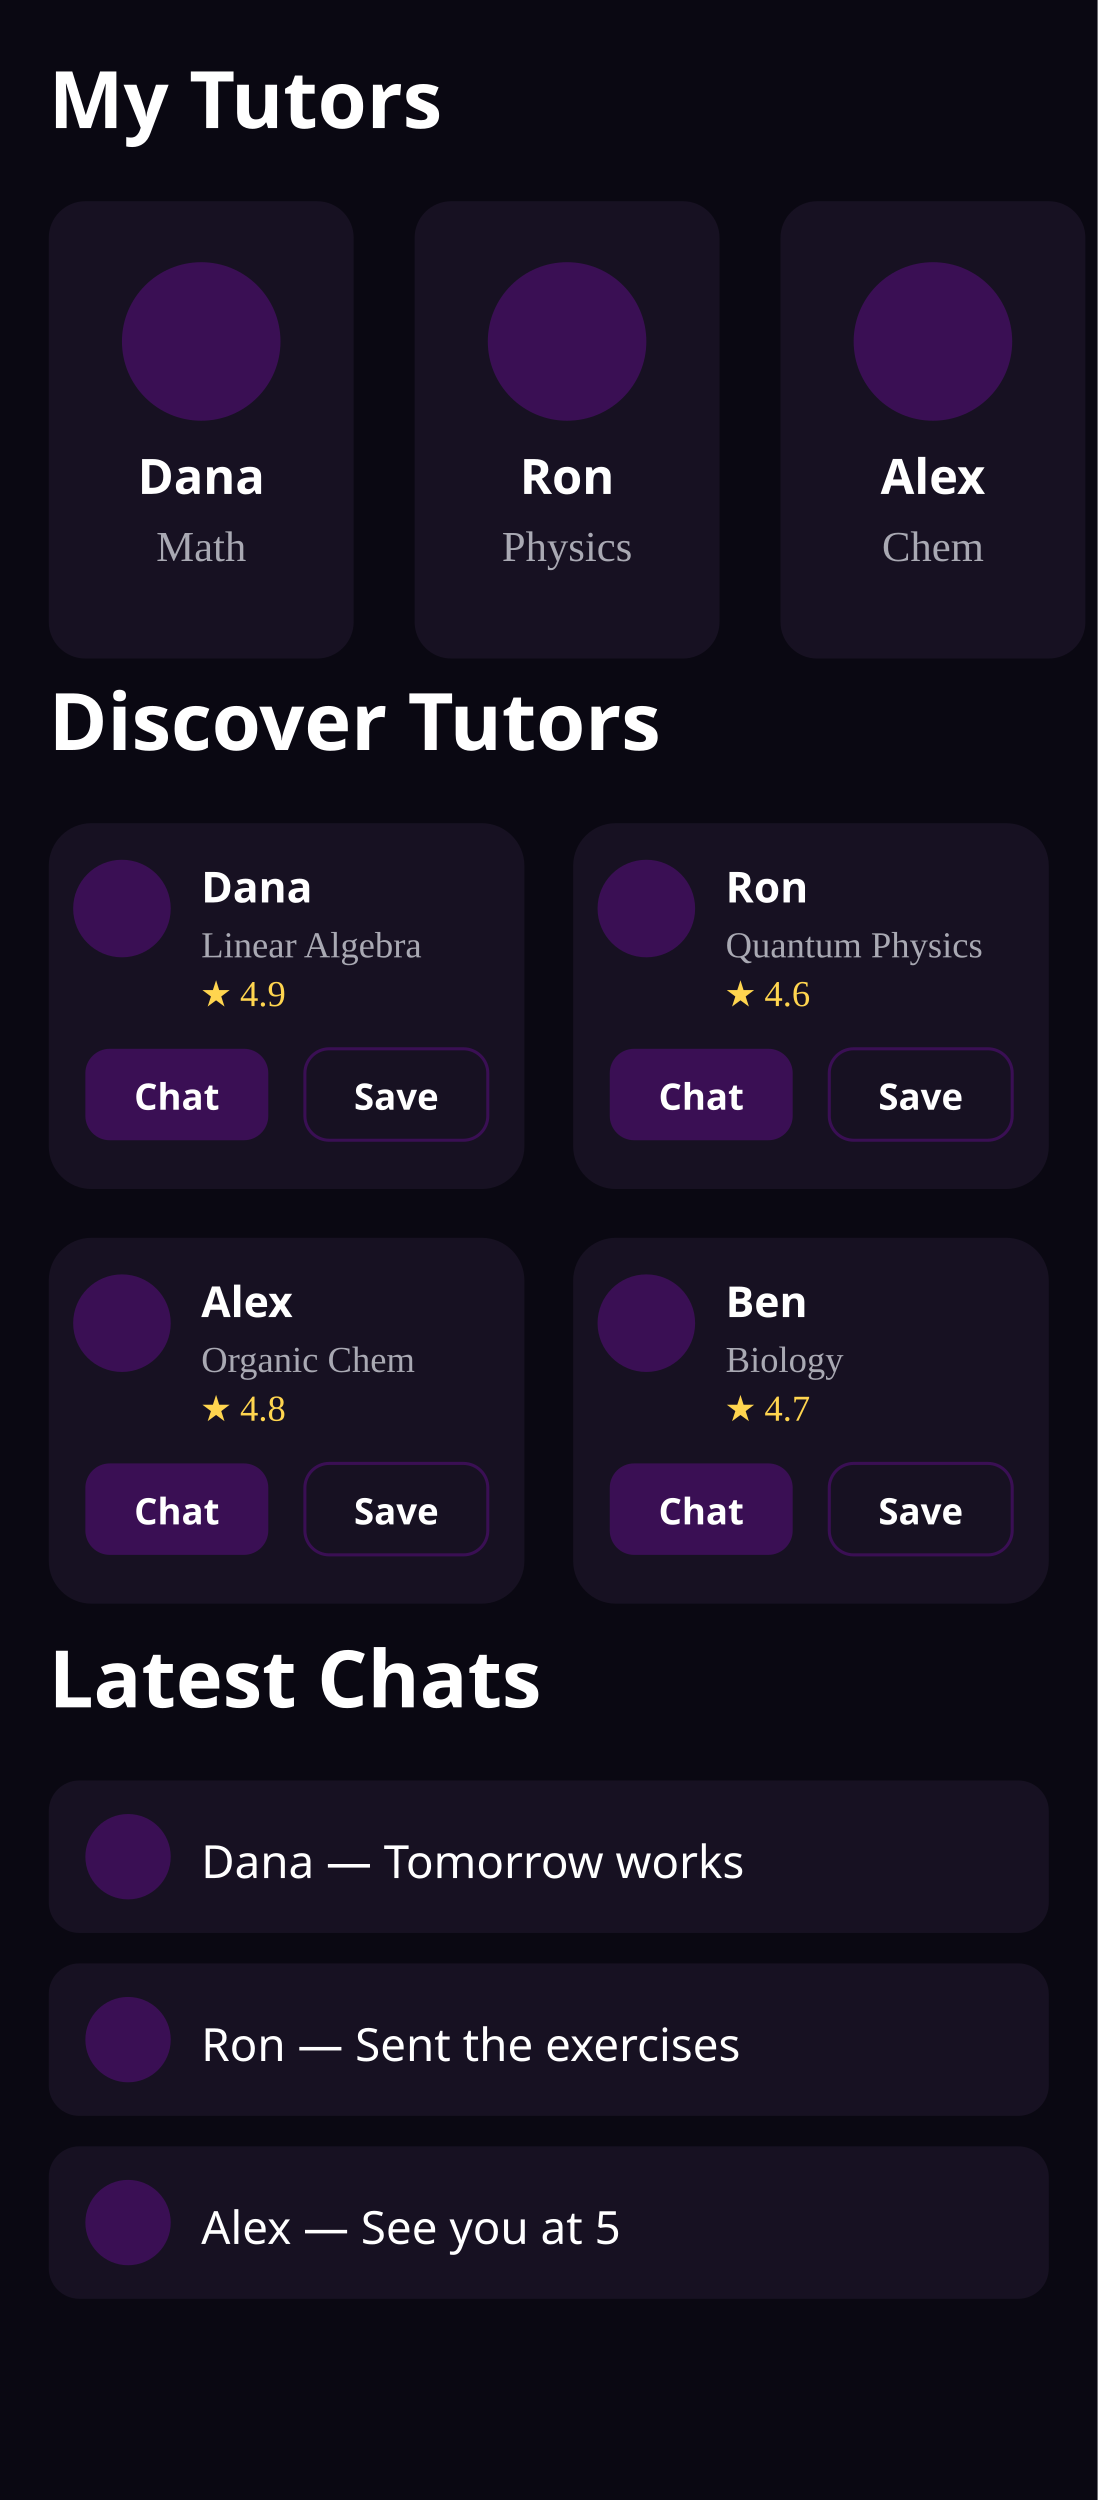
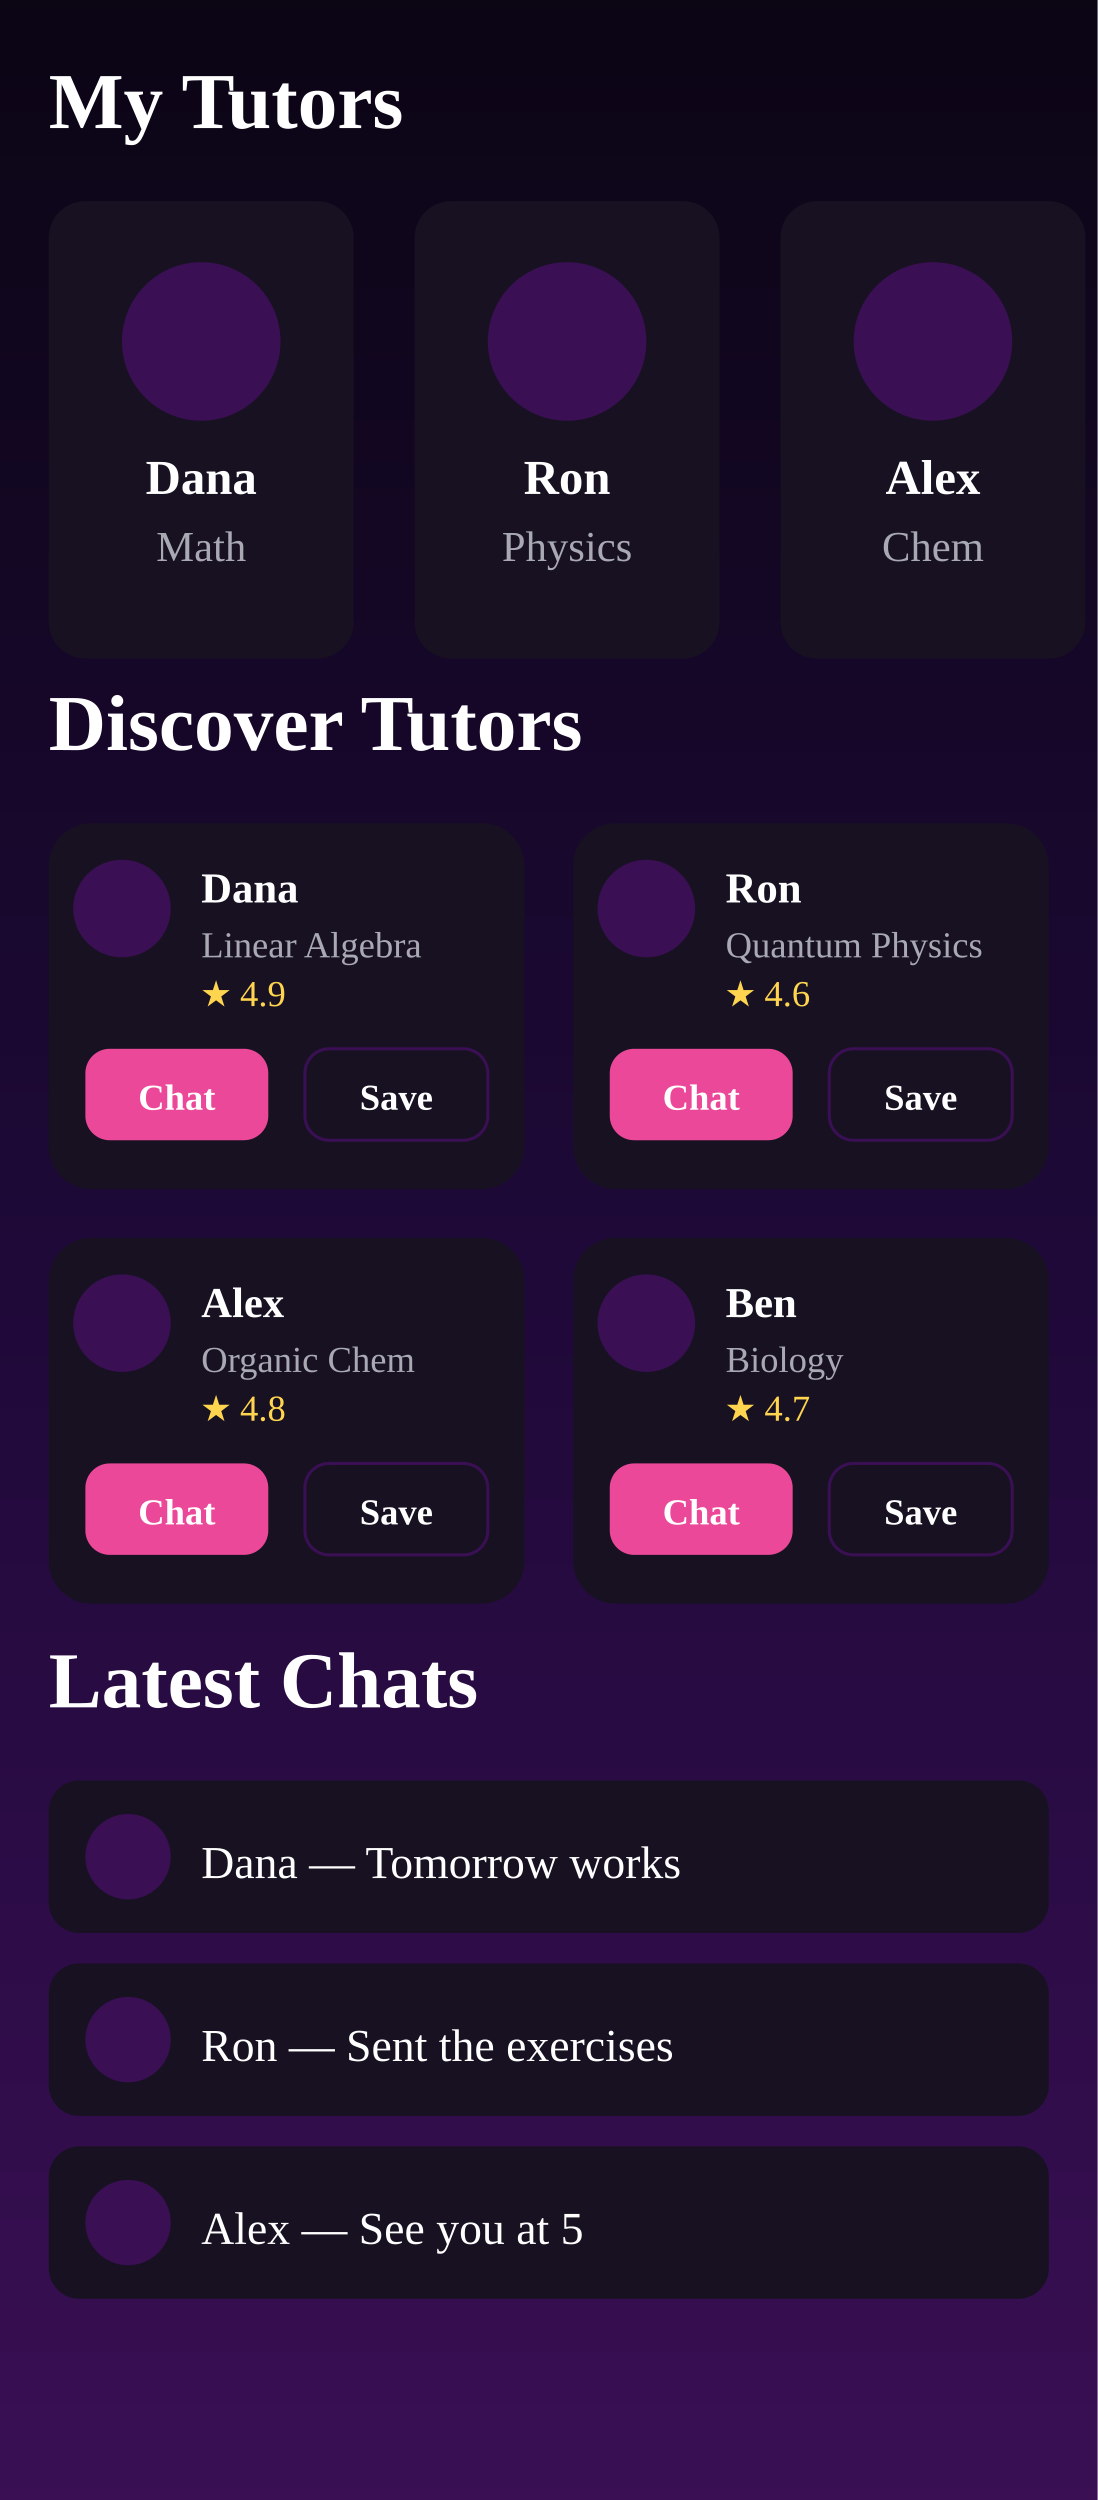
<svg xmlns="http://www.w3.org/2000/svg" width="360" height="820" viewBox="0 0 360 820">
  <defs>
    <style>
-             /* DARK MODE */
-             .background { fill:#0A0812; }
+             /* SURFACES */
            .card { fill:#171122; }
+             .card-elevated { fill:#241636; }
            .accent { fill:#3A0F54; }

            /* TEXT */
-             .white-text { fill:#FFFFFF; font-family:system-ui,sans-serif; }
+             .white { fill:#FFFFFF; }
+             .sub { fill:#A9A9B3; }
            .bold { font-weight:700; }
-             .semi-bold { font-weight:600; }
-             .subtext { fill:#A9A9B3; }
+             .semi { font-weight:600; }
            .rate { fill:#FFD54F; }

-             /* INTERACTIVE */
-             .interact { fill:#171122; }
-             .interact:hover { fill:#241636; }
- 
-             .btn-primary { fill:#3A0F54; }
+             /* BUTTONS */
+             .btn-primary { fill:#EC4899; }
            .btn-secondary { fill:#171122; stroke:#3A0F54; stroke-width:1; }
        </style>
+     <linearGradient id="bgDark" x1="0" y1="0" x2="0" y2="1">
+       <stop offset="0%" stop-color="#0B0514" />
+       <stop offset="50%" stop-color="#1E0938" />
+       <stop offset="100%" stop-color="#3A0F54" />
+     </linearGradient>
  </defs>
-   <rect width="360" height="820" class="background" />
+   <rect width="360" height="820" fill="url(#bgDark)" />
  <g transform="translate(16,0)">
-     <text x="0" y="42" class="white-text bold" font-size="26">
+     <text x="0" y="42" class="white bold" font-size="26">
            My Tutors
        </text>
    <g transform="translate(0,66)">
      <g>
-         <rect width="100" height="150" rx="12" class="interact" />
+         <rect width="100" height="150" rx="12" class="card" />
        <circle cx="50" cy="46" r="26" class="accent" />
-         <text x="50" y="96" text-anchor="middle" class="white-text semi-bold" font-size="16">Dana</text>
-         <text x="50" y="118" text-anchor="middle" class="subtext" font-size="14">Math</text>
+         <text x="50" y="96" text-anchor="middle" class="white semi" font-size="16">Dana</text>
+         <text x="50" y="118" text-anchor="middle" class="sub" font-size="14">Math</text>
      </g>
      <g transform="translate(120,0)">
-         <rect width="100" height="150" rx="12" class="interact" />
+         <rect width="100" height="150" rx="12" class="card" />
        <circle cx="50" cy="46" r="26" class="accent" />
-         <text x="50" y="96" text-anchor="middle" class="white-text semi-bold" font-size="16">Ron</text>
-         <text x="50" y="118" text-anchor="middle" class="subtext" font-size="14">Physics</text>
+         <text x="50" y="96" text-anchor="middle" class="white semi" font-size="16">Ron</text>
+         <text x="50" y="118" text-anchor="middle" class="sub" font-size="14">Physics</text>
      </g>
      <g transform="translate(240,0)">
-         <rect width="100" height="150" rx="12" class="interact" />
+         <rect width="100" height="150" rx="12" class="card" />
        <circle cx="50" cy="46" r="26" class="accent" />
-         <text x="50" y="96" text-anchor="middle" class="white-text semi-bold" font-size="16">Alex</text>
-         <text x="50" y="118" text-anchor="middle" class="subtext" font-size="14">Chem</text>
+         <text x="50" y="96" text-anchor="middle" class="white semi" font-size="16">Alex</text>
+         <text x="50" y="118" text-anchor="middle" class="sub" font-size="14">Chem</text>
      </g>
    </g>
-     <text x="0" y="246" class="white-text bold" font-size="26">
+     <text x="0" y="246" class="white bold" font-size="26">
            Discover Tutors
        </text>
    <g transform="translate(0,270)">
      <g>
        <g>
-           <rect width="156" height="120" rx="14" class="interact" />
+           <rect width="156" height="120" rx="14" class="card" />
          <circle cx="24" cy="28" r="16" class="accent" />
-           <text x="50" y="26" class="white-text semi-bold" font-size="14">Dana</text>
-           <text x="50" y="44" class="subtext" font-size="12">Linear Algebra</text>
+           <text x="50" y="26" class="white semi" font-size="14">Dana</text>
+           <text x="50" y="44" class="sub" font-size="12">Linear Algebra</text>
          <text x="50" y="60" class="rate" font-size="12">★ 4.9</text>
-           <a href="#chat/dana">
-             <rect x="12" y="74" width="60" height="30" rx="8" class="btn-primary" />
-             <text x="42" y="94" text-anchor="middle" class="white-text semi-bold" font-size="12">Chat</text>
-           </a>
-           <a href="#save/dana">
-             <rect x="84" y="74" width="60" height="30" rx="8" class="btn-secondary" />
-             <text x="114" y="94" text-anchor="middle" class="white-text semi-bold" font-size="12">Save</text>
-           </a>
+           <rect x="12" y="74" width="60" height="30" rx="8" class="btn-primary" />
+           <text x="42" y="94" text-anchor="middle" class="white semi" font-size="12">Chat</text>
+           <rect x="84" y="74" width="60" height="30" rx="8" class="btn-secondary" />
+           <text x="114" y="94" text-anchor="middle" class="white semi" font-size="12">Save</text>
        </g>
        <g transform="translate(0,136)">
-           <rect width="156" height="120" rx="14" class="interact" />
+           <rect width="156" height="120" rx="14" class="card" />
          <circle cx="24" cy="28" r="16" class="accent" />
-           <text x="50" y="26" class="white-text semi-bold" font-size="14">Alex</text>
-           <text x="50" y="44" class="subtext" font-size="12">Organic Chem</text>
+           <text x="50" y="26" class="white semi" font-size="14">Alex</text>
+           <text x="50" y="44" class="sub" font-size="12">Organic Chem</text>
          <text x="50" y="60" class="rate" font-size="12">★ 4.8</text>
-           <a href="#chat/alex">
-             <rect x="12" y="74" width="60" height="30" rx="8" class="btn-primary" />
-             <text x="42" y="94" text-anchor="middle" class="white-text semi-bold" font-size="12">Chat</text>
-           </a>
-           <a href="#save/alex">
-             <rect x="84" y="74" width="60" height="30" rx="8" class="btn-secondary" />
-             <text x="114" y="94" text-anchor="middle" class="white-text semi-bold" font-size="12">Save</text>
-           </a>
+           <rect x="12" y="74" width="60" height="30" rx="8" class="btn-primary" />
+           <text x="42" y="94" text-anchor="middle" class="white semi" font-size="12">Chat</text>
+           <rect x="84" y="74" width="60" height="30" rx="8" class="btn-secondary" />
+           <text x="114" y="94" text-anchor="middle" class="white semi" font-size="12">Save</text>
        </g>
      </g>
      <g transform="translate(172,0)">
        <g>
-           <rect width="156" height="120" rx="14" class="interact" />
+           <rect width="156" height="120" rx="14" class="card" />
          <circle cx="24" cy="28" r="16" class="accent" />
-           <text x="50" y="26" class="white-text semi-bold" font-size="14">Ron</text>
-           <text x="50" y="44" class="subtext" font-size="12">Quantum Physics</text>
+           <text x="50" y="26" class="white semi" font-size="14">Ron</text>
+           <text x="50" y="44" class="sub" font-size="12">Quantum Physics</text>
          <text x="50" y="60" class="rate" font-size="12">★ 4.6</text>
-           <a href="#chat/ron">
-             <rect x="12" y="74" width="60" height="30" rx="8" class="btn-primary" />
-             <text x="42" y="94" text-anchor="middle" class="white-text semi-bold" font-size="12">Chat</text>
-           </a>
-           <a href="#save/ron">
-             <rect x="84" y="74" width="60" height="30" rx="8" class="btn-secondary" />
-             <text x="114" y="94" text-anchor="middle" class="white-text semi-bold" font-size="12">Save</text>
-           </a>
+           <rect x="12" y="74" width="60" height="30" rx="8" class="btn-primary" />
+           <text x="42" y="94" text-anchor="middle" class="white semi" font-size="12">Chat</text>
+           <rect x="84" y="74" width="60" height="30" rx="8" class="btn-secondary" />
+           <text x="114" y="94" text-anchor="middle" class="white semi" font-size="12">Save</text>
        </g>
        <g transform="translate(0,136)">
-           <rect width="156" height="120" rx="14" class="interact" />
+           <rect width="156" height="120" rx="14" class="card" />
          <circle cx="24" cy="28" r="16" class="accent" />
-           <text x="50" y="26" class="white-text semi-bold" font-size="14">Ben</text>
-           <text x="50" y="44" class="subtext" font-size="12">Biology</text>
+           <text x="50" y="26" class="white semi" font-size="14">Ben</text>
+           <text x="50" y="44" class="sub" font-size="12">Biology</text>
          <text x="50" y="60" class="rate" font-size="12">★ 4.7</text>
-           <a href="#chat/ben">
-             <rect x="12" y="74" width="60" height="30" rx="8" class="btn-primary" />
-             <text x="42" y="94" text-anchor="middle" class="white-text semi-bold" font-size="12">Chat</text>
-           </a>
-           <a href="#save/ben">
-             <rect x="84" y="74" width="60" height="30" rx="8" class="btn-secondary" />
-             <text x="114" y="94" text-anchor="middle" class="white-text semi-bold" font-size="12">Save</text>
-           </a>
+           <rect x="12" y="74" width="60" height="30" rx="8" class="btn-primary" />
+           <text x="42" y="94" text-anchor="middle" class="white semi" font-size="12">Chat</text>
+           <rect x="84" y="74" width="60" height="30" rx="8" class="btn-secondary" />
+           <text x="114" y="94" text-anchor="middle" class="white semi" font-size="12">Save</text>
        </g>
      </g>
    </g>
-     <text x="0" y="560" class="white-text bold" font-size="26">
+     <text x="0" y="560" class="white bold" font-size="26">
            Latest Chats
        </text>
    <g transform="translate(0,584)">
      <g>
-         <rect width="328" height="50" rx="10" class="interact" />
+         <rect width="328" height="50" rx="10" class="card" />
        <circle cx="26" cy="25" r="14" class="accent" />
-         <text x="50" y="32" class="white-text" font-size="15">
+         <text x="50" y="32" class="white" font-size="15">
                    Dana — Tomorrow works
                </text>
      </g>
      <g transform="translate(0,60)">
-         <rect width="328" height="50" rx="10" class="interact" />
+         <rect width="328" height="50" rx="10" class="card" />
        <circle cx="26" cy="25" r="14" class="accent" />
-         <text x="50" y="32" class="white-text" font-size="15">
+         <text x="50" y="32" class="white" font-size="15">
                    Ron — Sent the exercises
                </text>
      </g>
      <g transform="translate(0,120)">
-         <rect width="328" height="50" rx="10" class="interact" />
+         <rect width="328" height="50" rx="10" class="card" />
        <circle cx="26" cy="25" r="14" class="accent" />
-         <text x="50" y="32" class="white-text" font-size="15">
+         <text x="50" y="32" class="white" font-size="15">
                    Alex — See you at 5
                </text>
      </g>
    </g>
  </g>
</svg>
